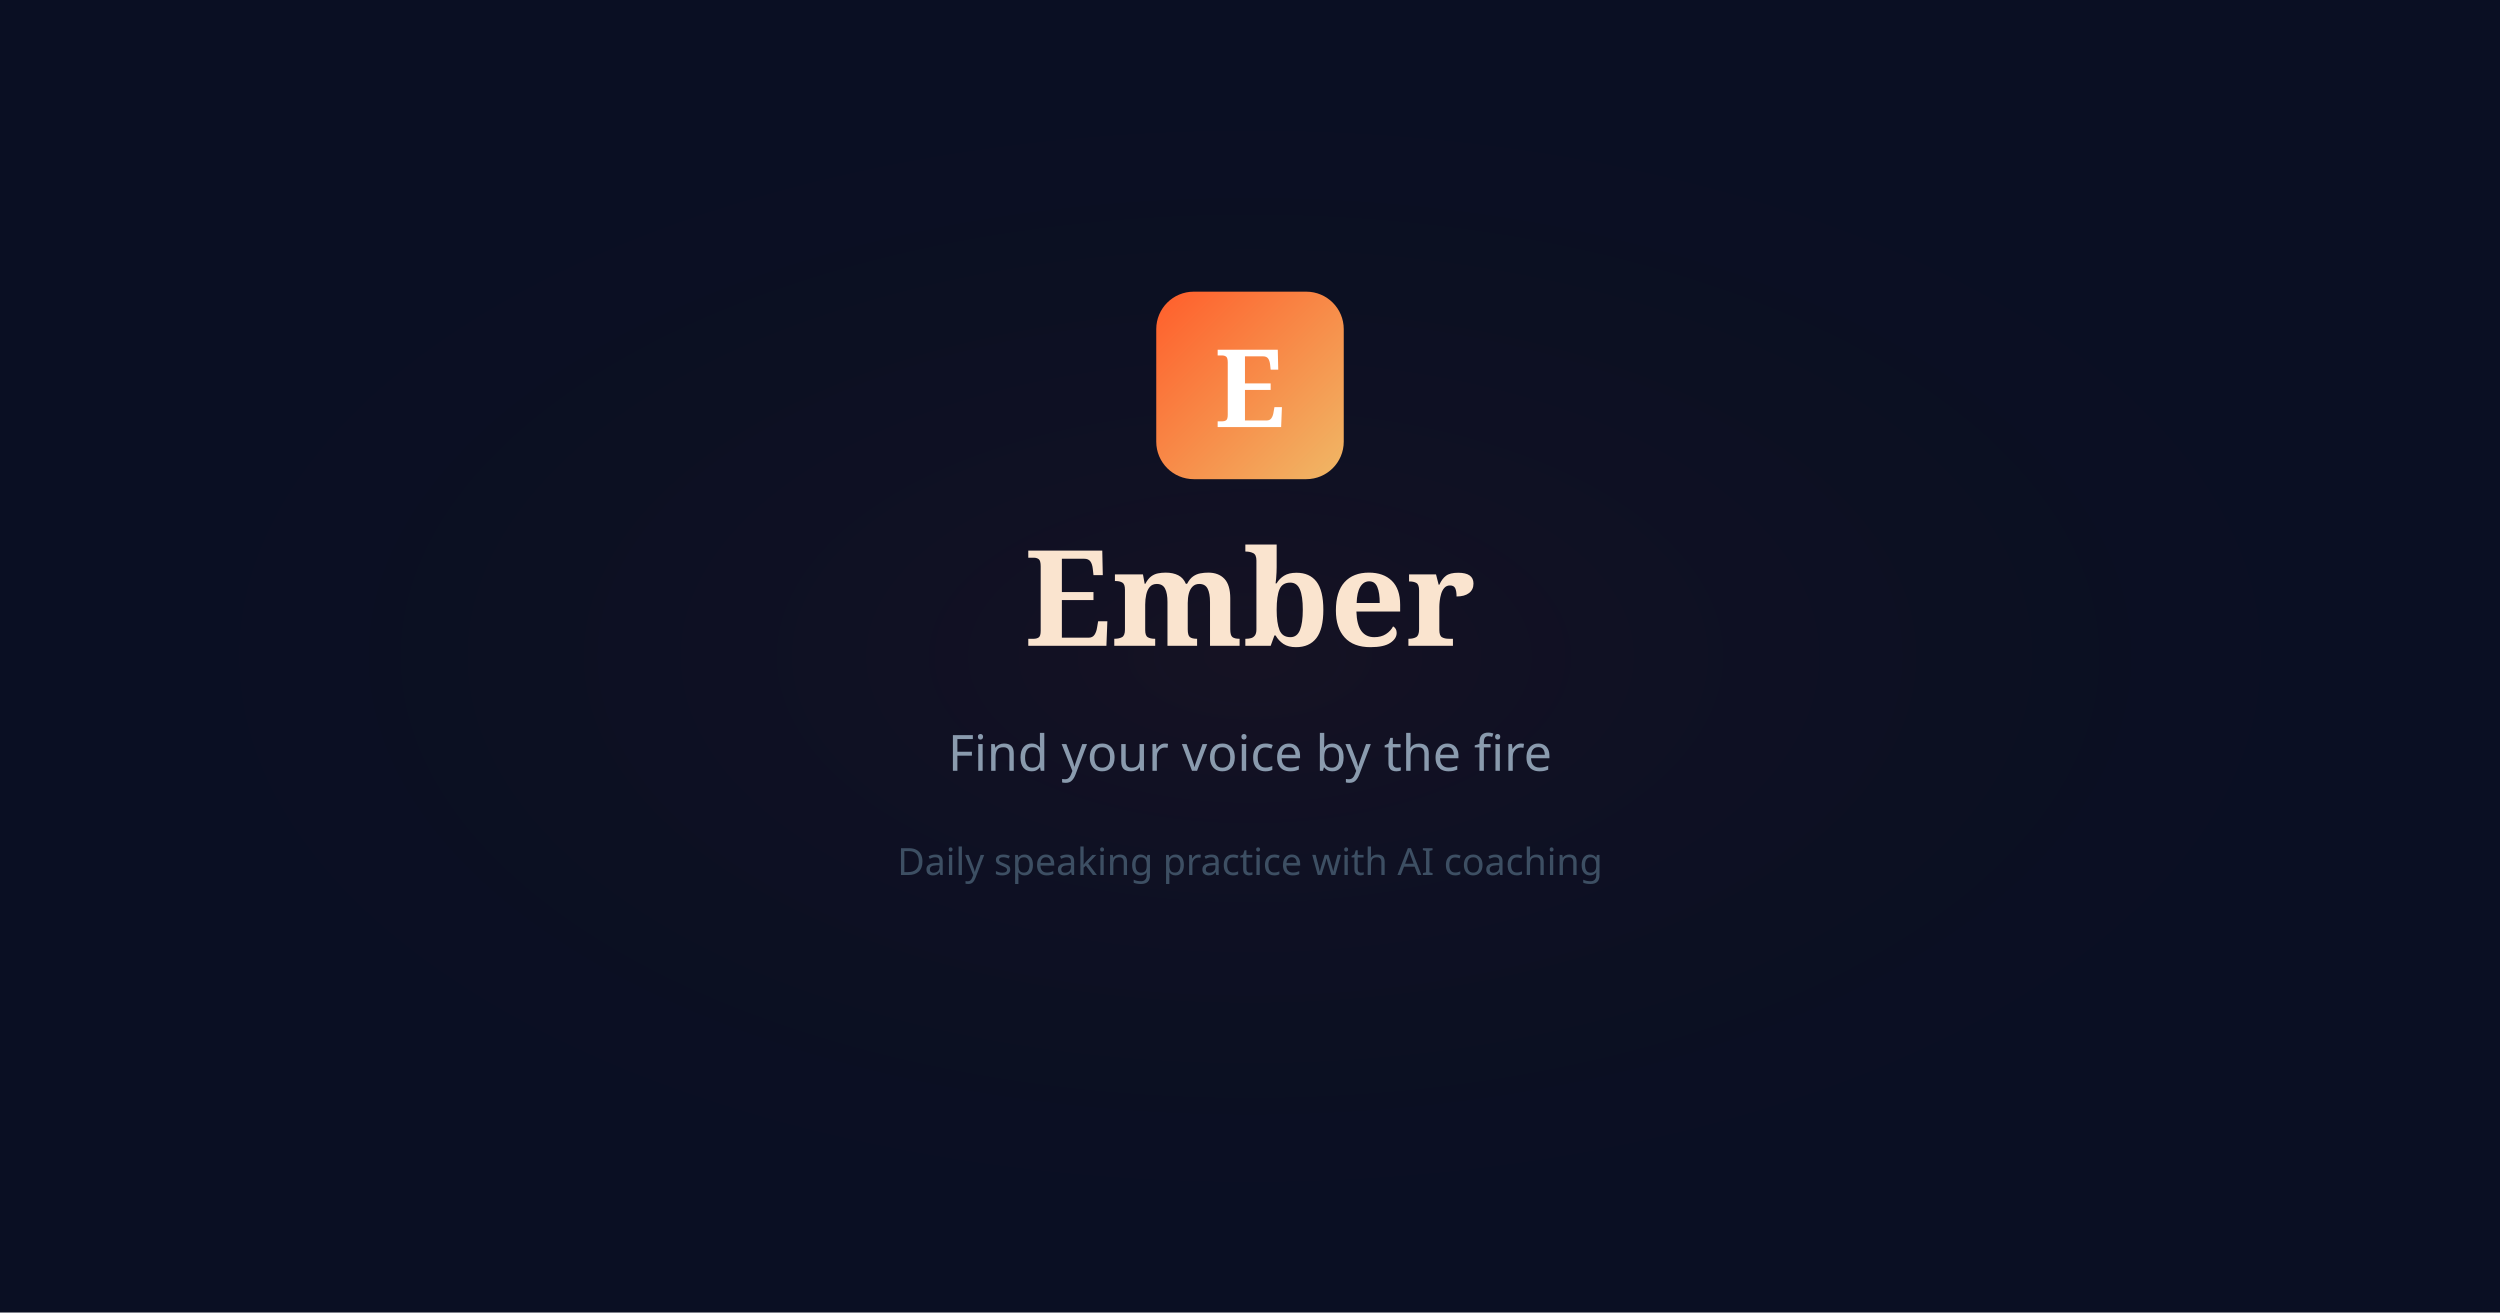
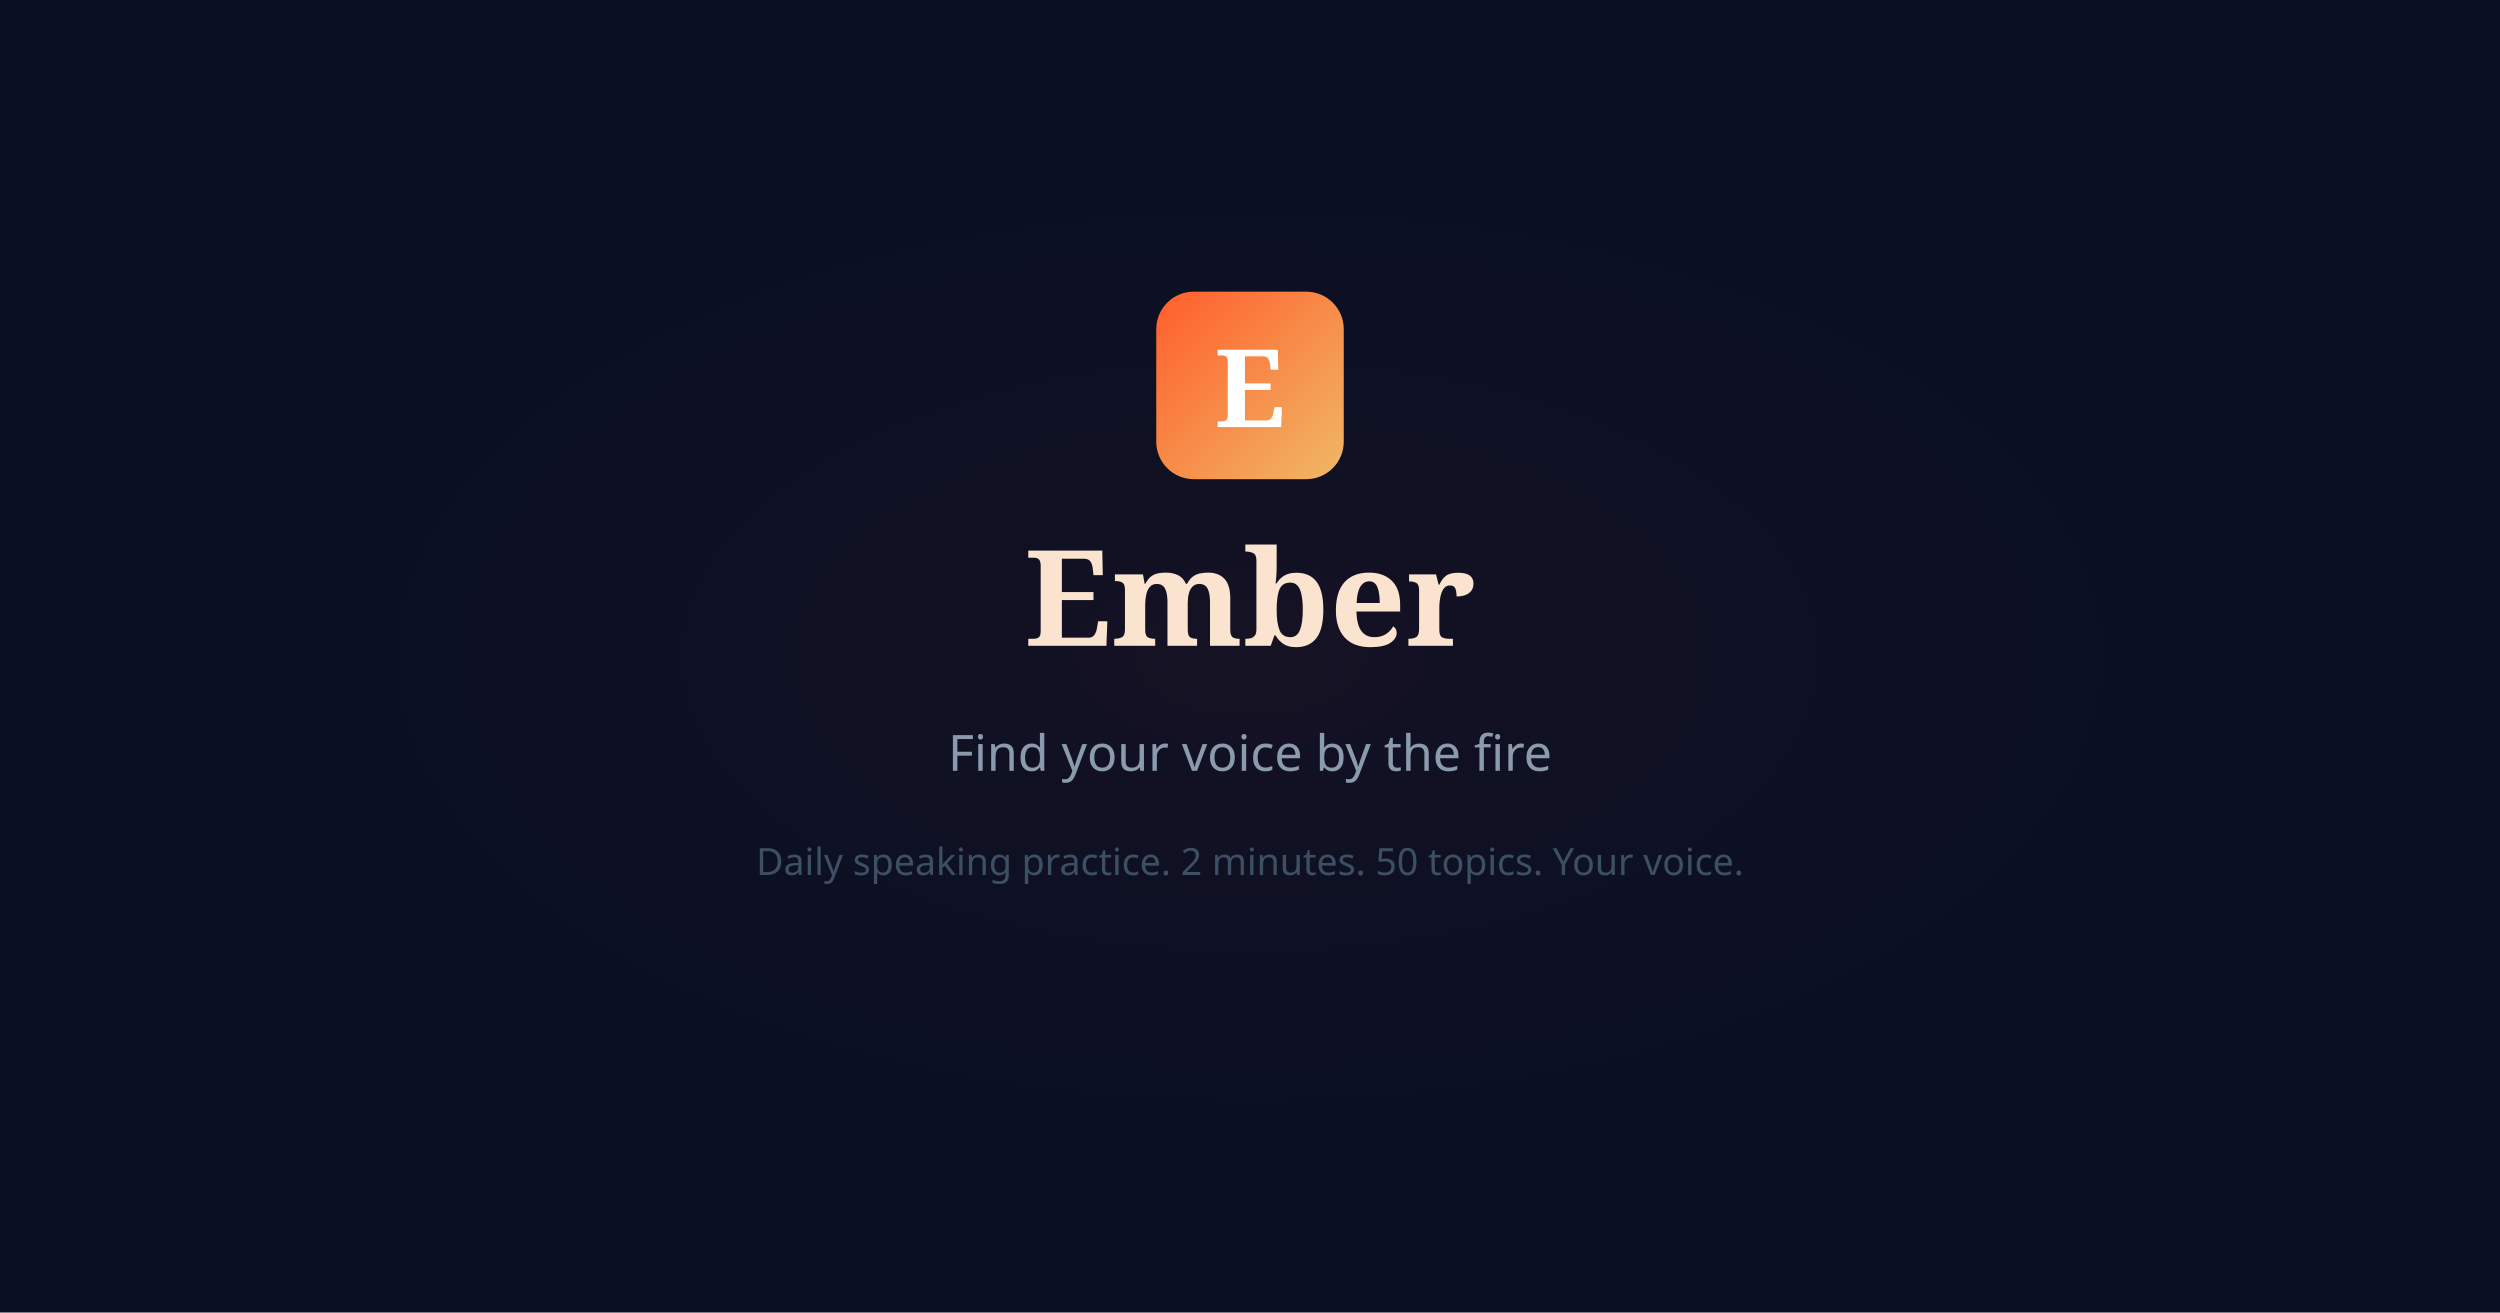
<svg xmlns="http://www.w3.org/2000/svg" width="1200" height="630" viewBox="0 0 1200 630" fill="none">
  <rect width="1200" height="630" fill="#0A0F23" />
  <rect x="0" y="0" width="1200" height="630" fill="url(#bgGlow)" opacity="0.3" />
  <defs>
    <linearGradient id="emberGrad" x1="0" y1="0" x2="1" y2="1">
      <stop offset="0%" stop-color="#FF5E2B" />
      <stop offset="100%" stop-color="#F0B866" />
    </linearGradient>
    <radialGradient id="bgGlow" cx="50%" cy="50%" r="50%">
      <stop offset="0%" stop-color="#FF5E2B" stop-opacity="0.15" />
      <stop offset="100%" stop-color="transparent" stop-opacity="0" />
    </radialGradient>
  </defs>
  <rect x="555" y="140" width="90" height="90" rx="18" fill="url(#emberGrad)" />
  <text x="600" y="205" text-anchor="middle" font-family="Georgia, serif" font-size="52" font-weight="700" fill="white">E</text>
  <text x="600" y="310" text-anchor="middle" font-family="Georgia, serif" font-size="64" font-weight="700" fill="#FAE4CF">Ember</text>
  <text x="600" y="370" text-anchor="middle" font-family="sans-serif" font-size="24" fill="#8A9BAE">Find your voice by the fire</text>
-   <text x="600" y="420" text-anchor="middle" font-family="sans-serif" font-size="18" fill="#3D4F63">Daily speaking practice with AI coaching</text>
+   <text x="600" y="420" text-anchor="middle" font-family="sans-serif" font-size="18" fill="#3D4F63">Daily speaking practice. 2 minutes. 50 topics. Your voice.</text>
</svg>
